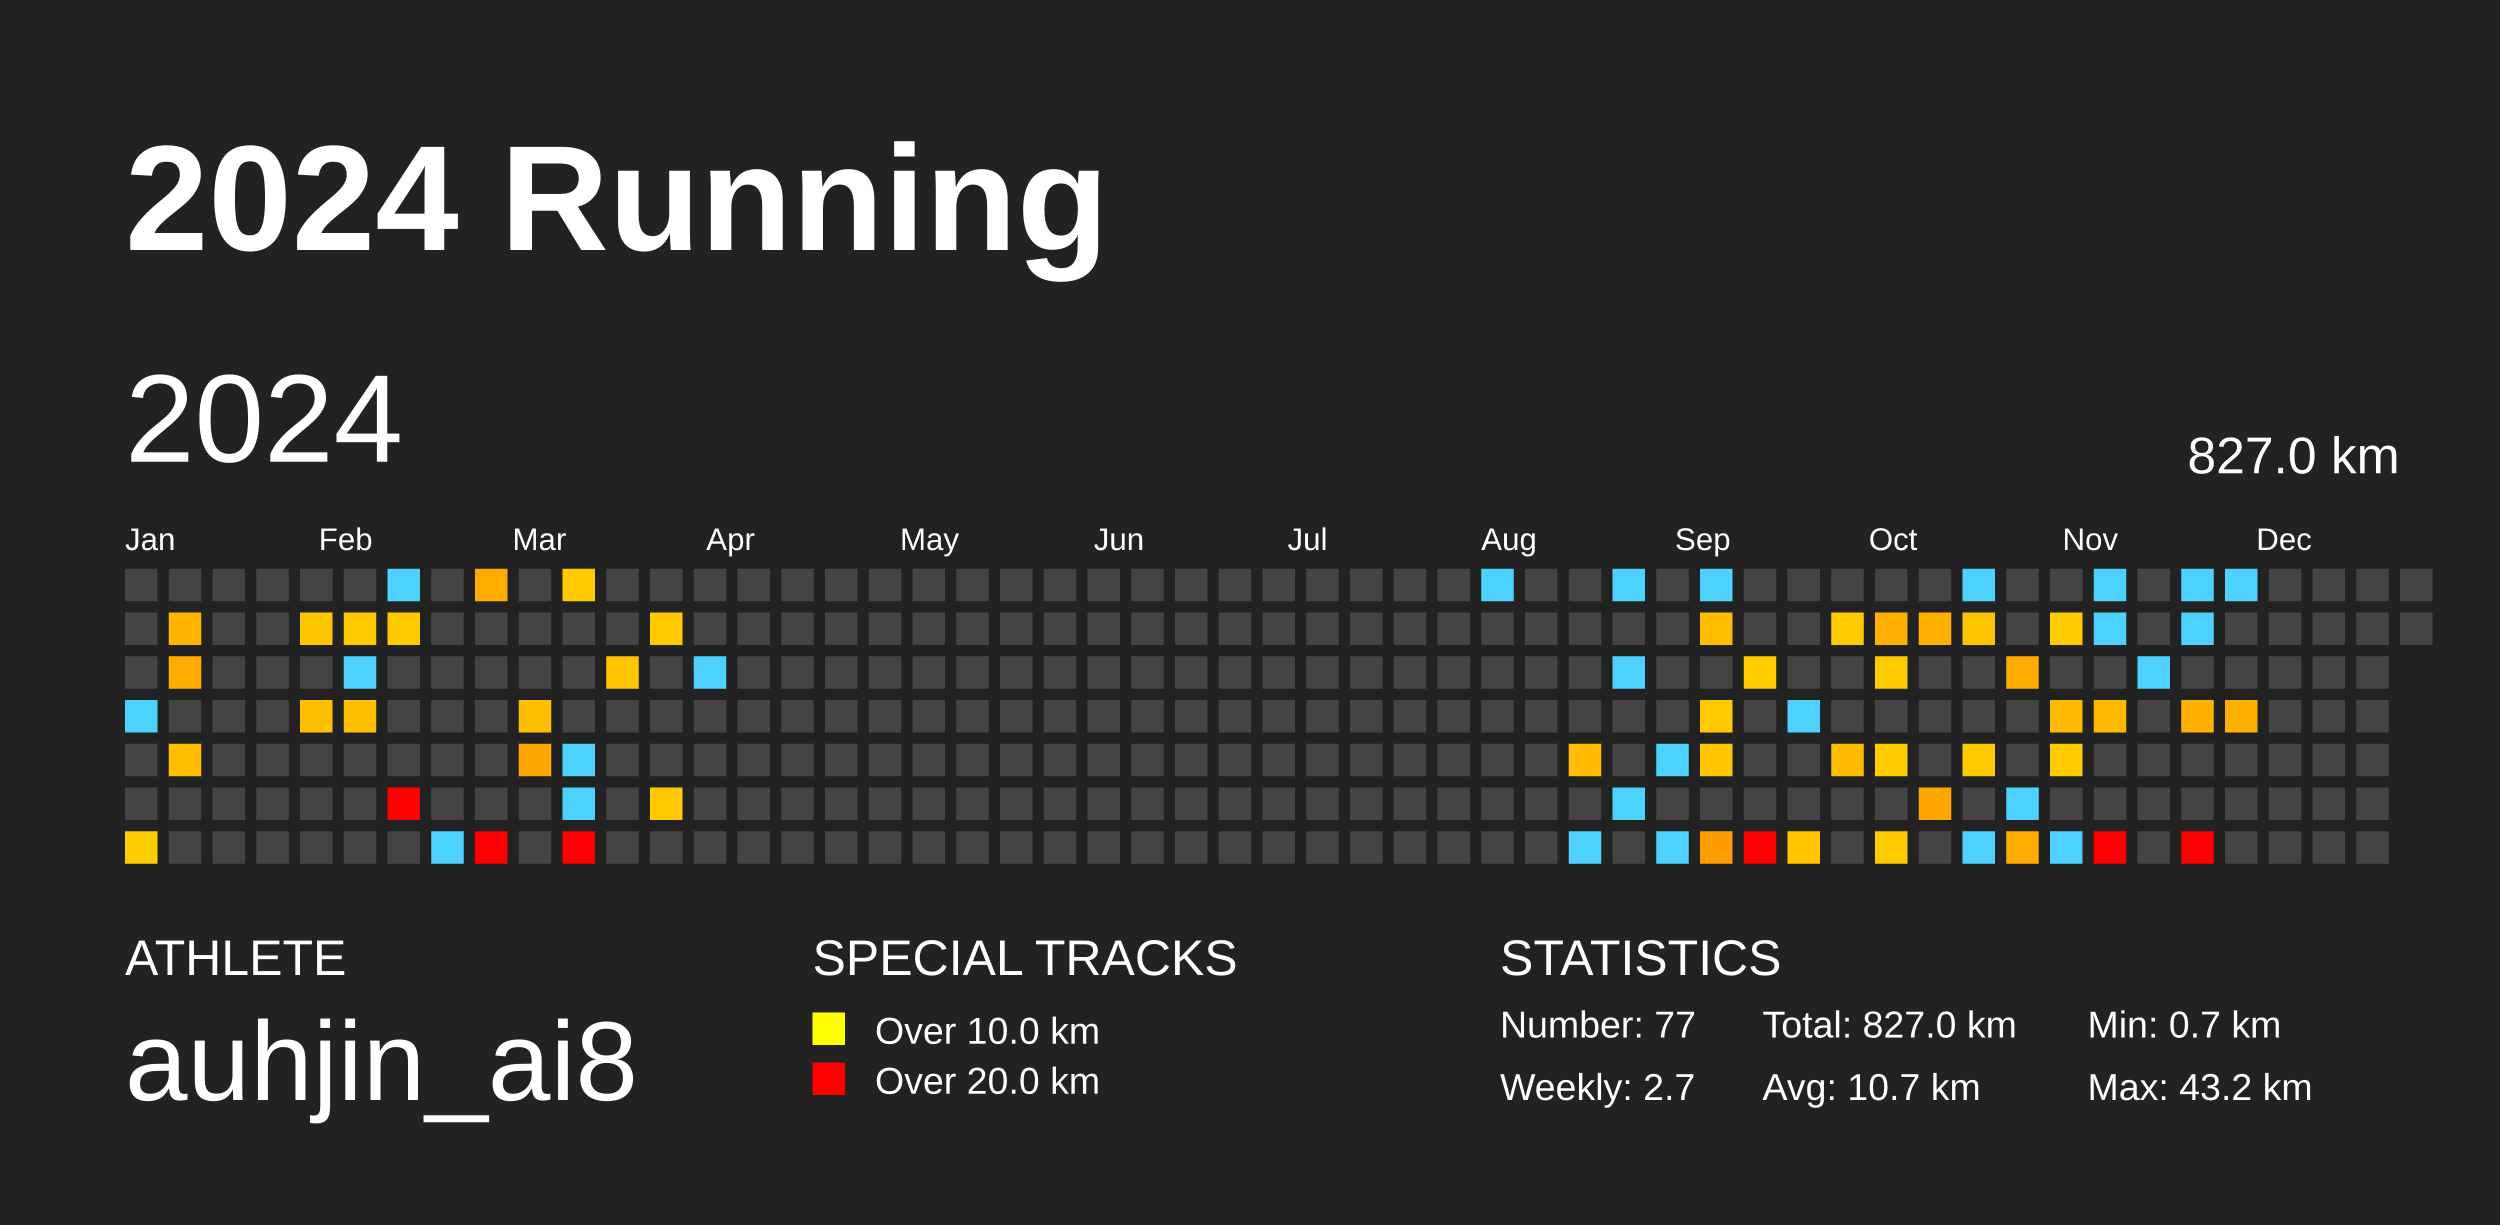
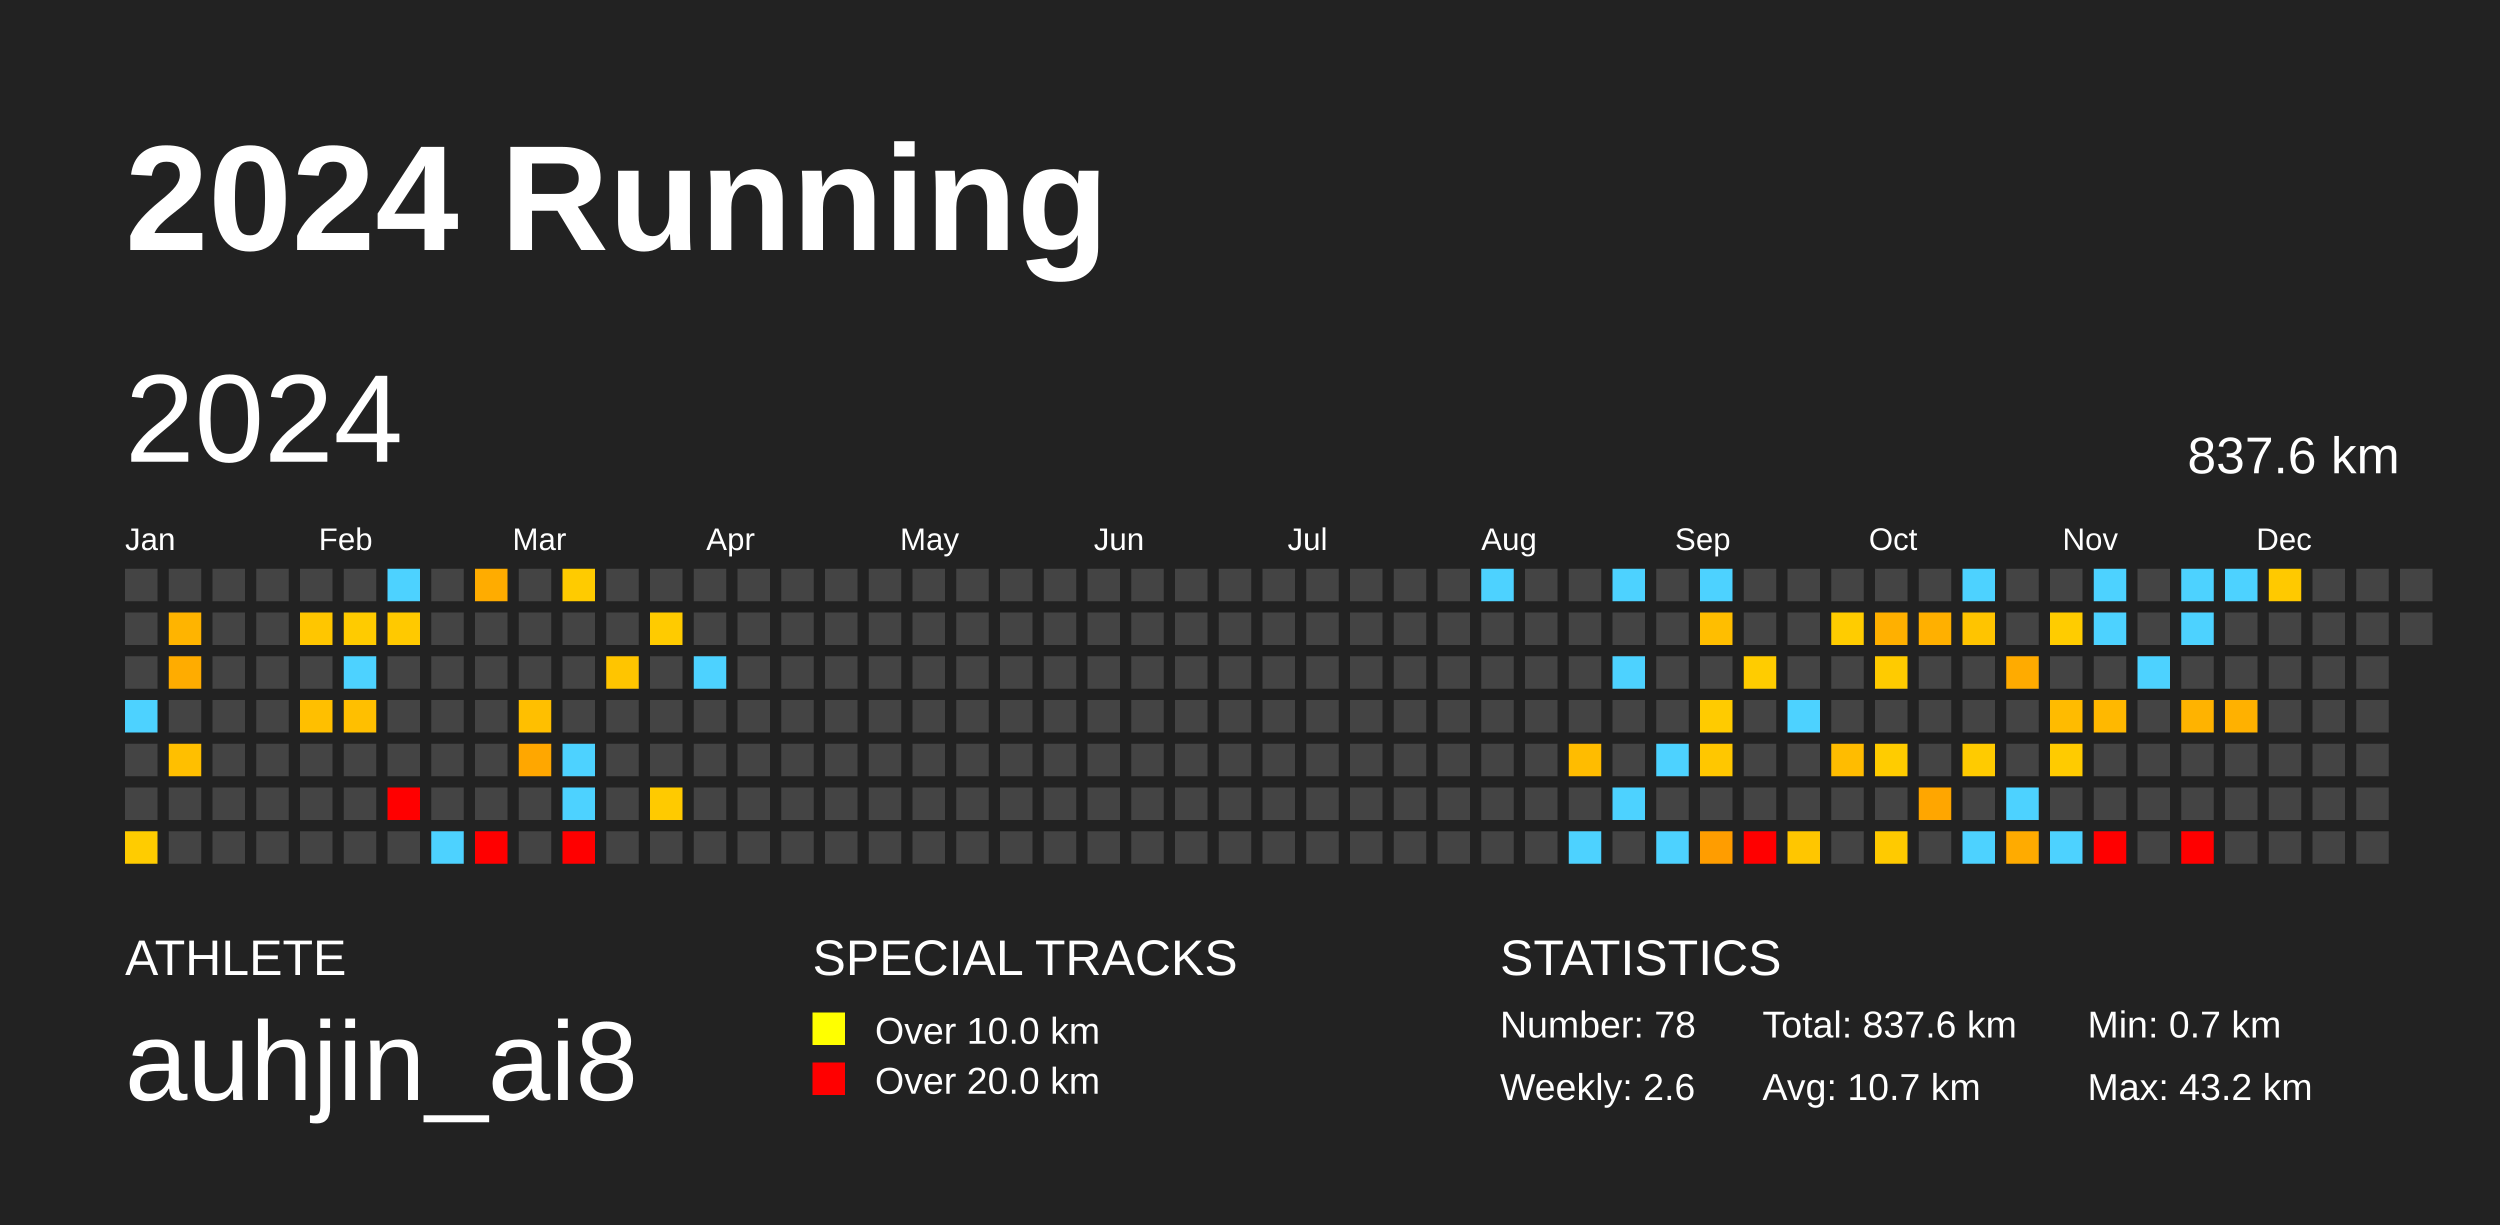
<svg xmlns="http://www.w3.org/2000/svg" baseProfile="full" height="98mm" version="1.1" viewBox="0,0,200,98" width="200mm">
  <defs />
  <rect fill="#222222" height="98" width="200" x="0" y="0" />
  <text fill="#FFFFFF" style="font-size:12px; font-family:Arial; font-weight:bold;" x="10" y="20">2024 Running</text>
  <text fill="#FFFFFF" style="font-size:4px; font-family:Arial" x="10" y="78">ATHLETE</text>
  <text fill="#FFFFFF" style="font-size:9px; font-family:Arial" x="10" y="88">auhjin_ai8</text>
  <text fill="#FFFFFF" style="font-size:4px; font-family:Arial" x="65" y="78">SPECIAL TRACKS</text>
  <rect fill="yellow" height="2.6" width="2.6" x="65" y="81" />
  <text fill="#FFFFFF" style="font-size:3px; font-family:Arial" x="70" y="83.5">Over 10.0 km</text>
  <rect fill="red" height="2.6" width="2.6" x="65" y="85" />
  <text fill="#FFFFFF" style="font-size:3px; font-family:Arial" x="70" y="87.5">Over 20.0 km</text>
  <text fill="#FFFFFF" style="font-size:4px; font-family:Arial" x="120" y="78">STATISTICS</text>
-   <text fill="#FFFFFF" style="font-size:3px; font-family:Arial" x="120" y="83">Number: 77</text>
-   <text fill="#FFFFFF" style="font-size:3px; font-family:Arial" x="120" y="88">Weekly: 2.7</text>
-   <text fill="#FFFFFF" style="font-size:3px; font-family:Arial" x="141" y="83">Total: 827.0 km</text>
+   <text fill="#FFFFFF" style="font-size:3px; font-family:Arial" x="120" y="83">Number: 78</text>
+   <text fill="#FFFFFF" style="font-size:3px; font-family:Arial" x="120" y="88">Weekly: 2.6</text>
+   <text fill="#FFFFFF" style="font-size:3px; font-family:Arial" x="141" y="83">Total: 837.6 km</text>
  <text fill="#FFFFFF" style="font-size:3px; font-family:Arial" x="141" y="88">Avg: 10.7 km</text>
  <text fill="#FFFFFF" style="font-size:3px; font-family:Arial" x="167" y="83">Min: 0.7 km</text>
  <text fill="#FFFFFF" style="font-size:3px; font-family:Arial" x="167" y="88">Max: 43.2 km</text>
  <text dominant-baseline="hanging" fill="#FFFFFF" style="font-size:10.0px; font-family:Arial;" x="10" y="30">2024</text>
-   <text dominant-baseline="hanging" fill="#FFFFFF" style="font-size:4.125px; font-family:Arial;" x="175" y="35">827.0 km</text>
+   <text dominant-baseline="hanging" fill="#FFFFFF" style="font-size:4.125px; font-family:Arial;" x="175" y="35">837.6 km</text>
  <text fill="#FFFFFF" style="font-size:2.5px; font-family:Arial" x="10.0" y="44">Jan</text>
  <text fill="#FFFFFF" style="font-size:2.5px; font-family:Arial" x="25.5" y="44">Feb</text>
  <text fill="#FFFFFF" style="font-size:2.5px; font-family:Arial" x="41.0" y="44">Mar</text>
  <text fill="#FFFFFF" style="font-size:2.5px; font-family:Arial" x="56.5" y="44">Apr</text>
  <text fill="#FFFFFF" style="font-size:2.5px; font-family:Arial" x="72.0" y="44">May</text>
  <text fill="#FFFFFF" style="font-size:2.5px; font-family:Arial" x="87.5" y="44">Jun</text>
  <text fill="#FFFFFF" style="font-size:2.5px; font-family:Arial" x="103.0" y="44">Jul</text>
  <text fill="#FFFFFF" style="font-size:2.5px; font-family:Arial" x="118.5" y="44">Aug</text>
  <text fill="#FFFFFF" style="font-size:2.5px; font-family:Arial" x="134.0" y="44">Sep</text>
  <text fill="#FFFFFF" style="font-size:2.5px; font-family:Arial" x="149.5" y="44">Oct</text>
  <text fill="#FFFFFF" style="font-size:2.5px; font-family:Arial" x="165.0" y="44">Nov</text>
  <text fill="#FFFFFF" style="font-size:2.5px; font-family:Arial" x="180.5" y="44">Dec</text>
  <rect fill="#444444" height="2.6" width="2.6" x="10.0" y="45.5" />
  <rect fill="#444444" height="2.6" width="2.6" x="10.0" y="49.0" />
  <rect fill="#444444" height="2.6" width="2.6" x="10.0" y="52.5" />
  <rect fill="#4dd2ff" height="2.6" width="2.6" x="10.0" y="56.0" />
  <rect fill="#444444" height="2.6" width="2.6" x="10.0" y="59.5" />
  <rect fill="#444444" height="2.6" width="2.6" x="10.0" y="63.0" />
  <rect fill="#ffcc00" height="2.6" width="2.6" x="10.0" y="66.5" />
  <rect fill="#444444" height="2.6" width="2.6" x="13.5" y="45.5" />
  <rect fill="#ffb400" height="2.6" width="2.6" x="13.5" y="49.0" />
  <rect fill="#ffac00" height="2.6" width="2.6" x="13.5" y="52.5" />
  <rect fill="#444444" height="2.6" width="2.6" x="13.5" y="56.0" />
  <rect fill="#ffbf00" height="2.6" width="2.6" x="13.5" y="59.5" />
  <rect fill="#444444" height="2.6" width="2.6" x="13.5" y="63.0" />
  <rect fill="#444444" height="2.6" width="2.6" x="13.5" y="66.5" />
  <rect fill="#444444" height="2.6" width="2.6" x="17.0" y="45.5" />
  <rect fill="#444444" height="2.6" width="2.6" x="17.0" y="49.0" />
  <rect fill="#444444" height="2.6" width="2.6" x="17.0" y="52.5" />
  <rect fill="#444444" height="2.6" width="2.6" x="17.0" y="56.0" />
  <rect fill="#444444" height="2.6" width="2.6" x="17.0" y="59.5" />
  <rect fill="#444444" height="2.6" width="2.6" x="17.0" y="63.0" />
  <rect fill="#444444" height="2.6" width="2.6" x="17.0" y="66.5" />
  <rect fill="#444444" height="2.6" width="2.6" x="20.5" y="45.5" />
  <rect fill="#444444" height="2.6" width="2.6" x="20.5" y="49.0" />
  <rect fill="#444444" height="2.6" width="2.6" x="20.5" y="52.5" />
  <rect fill="#444444" height="2.6" width="2.6" x="20.5" y="56.0" />
  <rect fill="#444444" height="2.6" width="2.6" x="20.5" y="59.5" />
  <rect fill="#444444" height="2.6" width="2.6" x="20.5" y="63.0" />
  <rect fill="#444444" height="2.6" width="2.6" x="20.5" y="66.5" />
  <rect fill="#444444" height="2.6" width="2.6" x="24.0" y="45.5" />
  <rect fill="#ffc600" height="2.6" width="2.6" x="24.0" y="49.0" />
  <rect fill="#444444" height="2.6" width="2.6" x="24.0" y="52.5" />
  <rect fill="#ffbf00" height="2.6" width="2.6" x="24.0" y="56.0" />
  <rect fill="#444444" height="2.6" width="2.6" x="24.0" y="59.5" />
  <rect fill="#444444" height="2.6" width="2.6" x="24.0" y="63.0" />
  <rect fill="#444444" height="2.6" width="2.6" x="24.0" y="66.5" />
  <rect fill="#444444" height="2.6" width="2.6" x="27.5" y="45.5" />
  <rect fill="#ffcb00" height="2.6" width="2.6" x="27.5" y="49.0" />
  <rect fill="#4dd2ff" height="2.6" width="2.6" x="27.5" y="52.5" />
  <rect fill="#ffbf00" height="2.6" width="2.6" x="27.5" y="56.0" />
  <rect fill="#444444" height="2.6" width="2.6" x="27.5" y="59.5" />
  <rect fill="#444444" height="2.6" width="2.6" x="27.5" y="63.0" />
  <rect fill="#444444" height="2.6" width="2.6" x="27.5" y="66.5" />
  <rect fill="#4dd2ff" height="2.6" width="2.6" x="31.0" y="45.5" />
  <rect fill="#ffc900" height="2.6" width="2.6" x="31.0" y="49.0" />
  <rect fill="#444444" height="2.6" width="2.6" x="31.0" y="52.5" />
  <rect fill="#444444" height="2.6" width="2.6" x="31.0" y="56.0" />
  <rect fill="#444444" height="2.6" width="2.6" x="31.0" y="59.5" />
  <rect fill="red" height="2.6" width="2.6" x="31.0" y="63.0" />
  <rect fill="#444444" height="2.6" width="2.6" x="31.0" y="66.5" />
  <rect fill="#444444" height="2.6" width="2.6" x="34.5" y="45.5" />
  <rect fill="#444444" height="2.6" width="2.6" x="34.5" y="49.0" />
  <rect fill="#444444" height="2.6" width="2.6" x="34.5" y="52.5" />
  <rect fill="#444444" height="2.6" width="2.6" x="34.5" y="56.0" />
  <rect fill="#444444" height="2.6" width="2.6" x="34.5" y="59.5" />
  <rect fill="#444444" height="2.6" width="2.6" x="34.5" y="63.0" />
  <rect fill="#4dd2ff" height="2.6" width="2.6" x="34.5" y="66.5" />
  <rect fill="#ffac00" height="2.6" width="2.6" x="38.0" y="45.5" />
  <rect fill="#444444" height="2.6" width="2.6" x="38.0" y="49.0" />
  <rect fill="#444444" height="2.6" width="2.6" x="38.0" y="52.5" />
  <rect fill="#444444" height="2.6" width="2.6" x="38.0" y="56.0" />
  <rect fill="#444444" height="2.6" width="2.6" x="38.0" y="59.5" />
  <rect fill="#444444" height="2.6" width="2.6" x="38.0" y="63.0" />
  <rect fill="red" height="2.6" width="2.6" x="38.0" y="66.5" />
  <rect fill="#444444" height="2.6" width="2.6" x="41.5" y="45.5" />
  <rect fill="#444444" height="2.6" width="2.6" x="41.5" y="49.0" />
  <rect fill="#444444" height="2.6" width="2.6" x="41.5" y="52.5" />
  <rect fill="#ffbf00" height="2.6" width="2.6" x="41.5" y="56.0" />
  <rect fill="#ffa700" height="2.6" width="2.6" x="41.5" y="59.5" />
  <rect fill="#444444" height="2.6" width="2.6" x="41.5" y="63.0" />
  <rect fill="#444444" height="2.6" width="2.6" x="41.5" y="66.5" />
  <rect fill="#ffcb00" height="2.6" width="2.6" x="45.0" y="45.5" />
  <rect fill="#444444" height="2.6" width="2.6" x="45.0" y="49.0" />
  <rect fill="#444444" height="2.6" width="2.6" x="45.0" y="52.5" />
  <rect fill="#444444" height="2.6" width="2.6" x="45.0" y="56.0" />
  <rect fill="#4dd2ff" height="2.6" width="2.6" x="45.0" y="59.5" />
  <rect fill="#4dd2ff" height="2.6" width="2.6" x="45.0" y="63.0" />
  <rect fill="red" height="2.6" width="2.6" x="45.0" y="66.5" />
  <rect fill="#444444" height="2.6" width="2.6" x="48.5" y="45.5" />
  <rect fill="#444444" height="2.6" width="2.6" x="48.5" y="49.0" />
  <rect fill="#ffc500" height="2.6" width="2.6" x="48.5" y="52.5" />
  <rect fill="#444444" height="2.6" width="2.6" x="48.5" y="56.0" />
  <rect fill="#444444" height="2.6" width="2.6" x="48.5" y="59.5" />
  <rect fill="#444444" height="2.6" width="2.6" x="48.5" y="63.0" />
  <rect fill="#444444" height="2.6" width="2.6" x="48.5" y="66.5" />
  <rect fill="#444444" height="2.6" width="2.6" x="52.0" y="45.5" />
  <rect fill="#ffcb00" height="2.6" width="2.6" x="52.0" y="49.0" />
  <rect fill="#444444" height="2.6" width="2.6" x="52.0" y="52.5" />
  <rect fill="#444444" height="2.6" width="2.6" x="52.0" y="56.0" />
  <rect fill="#444444" height="2.6" width="2.6" x="52.0" y="59.5" />
  <rect fill="#ffca00" height="2.6" width="2.6" x="52.0" y="63.0" />
  <rect fill="#444444" height="2.6" width="2.6" x="52.0" y="66.5" />
  <rect fill="#444444" height="2.6" width="2.6" x="55.5" y="45.5" />
  <rect fill="#444444" height="2.6" width="2.6" x="55.5" y="49.0" />
  <rect fill="#4dd2ff" height="2.6" width="2.6" x="55.5" y="52.5" />
  <rect fill="#444444" height="2.6" width="2.6" x="55.5" y="56.0" />
  <rect fill="#444444" height="2.6" width="2.6" x="55.5" y="59.5" />
  <rect fill="#444444" height="2.6" width="2.6" x="55.5" y="63.0" />
  <rect fill="#444444" height="2.6" width="2.6" x="55.5" y="66.5" />
  <rect fill="#444444" height="2.6" width="2.6" x="59.0" y="45.5" />
  <rect fill="#444444" height="2.6" width="2.6" x="59.0" y="49.0" />
  <rect fill="#444444" height="2.6" width="2.6" x="59.0" y="52.5" />
  <rect fill="#444444" height="2.6" width="2.6" x="59.0" y="56.0" />
  <rect fill="#444444" height="2.6" width="2.6" x="59.0" y="59.5" />
  <rect fill="#444444" height="2.6" width="2.6" x="59.0" y="63.0" />
  <rect fill="#444444" height="2.6" width="2.6" x="59.0" y="66.5" />
  <rect fill="#444444" height="2.6" width="2.6" x="62.5" y="45.5" />
  <rect fill="#444444" height="2.6" width="2.6" x="62.5" y="49.0" />
  <rect fill="#444444" height="2.6" width="2.6" x="62.5" y="52.5" />
  <rect fill="#444444" height="2.6" width="2.6" x="62.5" y="56.0" />
  <rect fill="#444444" height="2.6" width="2.6" x="62.5" y="59.5" />
  <rect fill="#444444" height="2.6" width="2.6" x="62.5" y="63.0" />
  <rect fill="#444444" height="2.6" width="2.6" x="62.5" y="66.5" />
  <rect fill="#444444" height="2.6" width="2.6" x="66.0" y="45.5" />
  <rect fill="#444444" height="2.6" width="2.6" x="66.0" y="49.0" />
  <rect fill="#444444" height="2.6" width="2.6" x="66.0" y="52.5" />
  <rect fill="#444444" height="2.6" width="2.6" x="66.0" y="56.0" />
  <rect fill="#444444" height="2.6" width="2.6" x="66.0" y="59.5" />
  <rect fill="#444444" height="2.6" width="2.6" x="66.0" y="63.0" />
  <rect fill="#444444" height="2.6" width="2.6" x="66.0" y="66.5" />
  <rect fill="#444444" height="2.6" width="2.6" x="69.5" y="45.5" />
  <rect fill="#444444" height="2.6" width="2.6" x="69.5" y="49.0" />
  <rect fill="#444444" height="2.6" width="2.6" x="69.5" y="52.5" />
  <rect fill="#444444" height="2.6" width="2.6" x="69.5" y="56.0" />
  <rect fill="#444444" height="2.6" width="2.6" x="69.5" y="59.5" />
  <rect fill="#444444" height="2.6" width="2.6" x="69.5" y="63.0" />
  <rect fill="#444444" height="2.6" width="2.6" x="69.5" y="66.5" />
  <rect fill="#444444" height="2.6" width="2.6" x="73.0" y="45.5" />
  <rect fill="#444444" height="2.6" width="2.6" x="73.0" y="49.0" />
  <rect fill="#444444" height="2.6" width="2.6" x="73.0" y="52.5" />
  <rect fill="#444444" height="2.6" width="2.6" x="73.0" y="56.0" />
  <rect fill="#444444" height="2.6" width="2.6" x="73.0" y="59.5" />
  <rect fill="#444444" height="2.6" width="2.6" x="73.0" y="63.0" />
  <rect fill="#444444" height="2.6" width="2.6" x="73.0" y="66.5" />
  <rect fill="#444444" height="2.6" width="2.6" x="76.5" y="45.5" />
  <rect fill="#444444" height="2.6" width="2.6" x="76.5" y="49.0" />
  <rect fill="#444444" height="2.6" width="2.6" x="76.5" y="52.5" />
  <rect fill="#444444" height="2.6" width="2.6" x="76.5" y="56.0" />
  <rect fill="#444444" height="2.6" width="2.6" x="76.5" y="59.5" />
  <rect fill="#444444" height="2.6" width="2.6" x="76.5" y="63.0" />
  <rect fill="#444444" height="2.6" width="2.6" x="76.5" y="66.5" />
  <rect fill="#444444" height="2.6" width="2.6" x="80.0" y="45.5" />
  <rect fill="#444444" height="2.6" width="2.6" x="80.0" y="49.0" />
  <rect fill="#444444" height="2.6" width="2.6" x="80.0" y="52.5" />
  <rect fill="#444444" height="2.6" width="2.6" x="80.0" y="56.0" />
  <rect fill="#444444" height="2.6" width="2.6" x="80.0" y="59.5" />
  <rect fill="#444444" height="2.6" width="2.6" x="80.0" y="63.0" />
  <rect fill="#444444" height="2.6" width="2.6" x="80.0" y="66.5" />
  <rect fill="#444444" height="2.6" width="2.6" x="83.5" y="45.5" />
  <rect fill="#444444" height="2.6" width="2.6" x="83.5" y="49.0" />
  <rect fill="#444444" height="2.6" width="2.6" x="83.5" y="52.5" />
  <rect fill="#444444" height="2.6" width="2.6" x="83.5" y="56.0" />
  <rect fill="#444444" height="2.6" width="2.6" x="83.5" y="59.5" />
  <rect fill="#444444" height="2.6" width="2.6" x="83.5" y="63.0" />
  <rect fill="#444444" height="2.6" width="2.6" x="83.5" y="66.5" />
  <rect fill="#444444" height="2.6" width="2.6" x="87.0" y="45.5" />
  <rect fill="#444444" height="2.6" width="2.6" x="87.0" y="49.0" />
  <rect fill="#444444" height="2.6" width="2.6" x="87.0" y="52.5" />
  <rect fill="#444444" height="2.6" width="2.6" x="87.0" y="56.0" />
  <rect fill="#444444" height="2.6" width="2.6" x="87.0" y="59.5" />
  <rect fill="#444444" height="2.6" width="2.6" x="87.0" y="63.0" />
  <rect fill="#444444" height="2.6" width="2.6" x="87.0" y="66.5" />
  <rect fill="#444444" height="2.6" width="2.6" x="90.5" y="45.5" />
  <rect fill="#444444" height="2.6" width="2.6" x="90.5" y="49.0" />
  <rect fill="#444444" height="2.6" width="2.6" x="90.5" y="52.5" />
  <rect fill="#444444" height="2.6" width="2.6" x="90.5" y="56.0" />
  <rect fill="#444444" height="2.6" width="2.6" x="90.5" y="59.5" />
  <rect fill="#444444" height="2.6" width="2.6" x="90.5" y="63.0" />
  <rect fill="#444444" height="2.6" width="2.6" x="90.5" y="66.5" />
  <rect fill="#444444" height="2.6" width="2.6" x="94.0" y="45.5" />
  <rect fill="#444444" height="2.6" width="2.6" x="94.0" y="49.0" />
  <rect fill="#444444" height="2.6" width="2.6" x="94.0" y="52.5" />
  <rect fill="#444444" height="2.6" width="2.6" x="94.0" y="56.0" />
  <rect fill="#444444" height="2.6" width="2.6" x="94.0" y="59.5" />
  <rect fill="#444444" height="2.6" width="2.6" x="94.0" y="63.0" />
  <rect fill="#444444" height="2.6" width="2.6" x="94.0" y="66.5" />
  <rect fill="#444444" height="2.6" width="2.6" x="97.5" y="45.5" />
  <rect fill="#444444" height="2.6" width="2.6" x="97.5" y="49.0" />
  <rect fill="#444444" height="2.6" width="2.6" x="97.5" y="52.5" />
  <rect fill="#444444" height="2.6" width="2.6" x="97.5" y="56.0" />
  <rect fill="#444444" height="2.6" width="2.6" x="97.5" y="59.5" />
  <rect fill="#444444" height="2.6" width="2.6" x="97.5" y="63.0" />
  <rect fill="#444444" height="2.6" width="2.6" x="97.5" y="66.5" />
  <rect fill="#444444" height="2.6" width="2.6" x="101.0" y="45.5" />
  <rect fill="#444444" height="2.6" width="2.6" x="101.0" y="49.0" />
  <rect fill="#444444" height="2.6" width="2.6" x="101.0" y="52.5" />
  <rect fill="#444444" height="2.6" width="2.6" x="101.0" y="56.0" />
  <rect fill="#444444" height="2.6" width="2.6" x="101.0" y="59.5" />
  <rect fill="#444444" height="2.6" width="2.6" x="101.0" y="63.0" />
  <rect fill="#444444" height="2.6" width="2.6" x="101.0" y="66.5" />
  <rect fill="#444444" height="2.6" width="2.6" x="104.5" y="45.5" />
  <rect fill="#444444" height="2.6" width="2.6" x="104.5" y="49.0" />
  <rect fill="#444444" height="2.6" width="2.6" x="104.5" y="52.5" />
  <rect fill="#444444" height="2.6" width="2.6" x="104.5" y="56.0" />
  <rect fill="#444444" height="2.6" width="2.6" x="104.5" y="59.5" />
  <rect fill="#444444" height="2.6" width="2.6" x="104.5" y="63.0" />
  <rect fill="#444444" height="2.6" width="2.6" x="104.5" y="66.5" />
  <rect fill="#444444" height="2.6" width="2.6" x="108.0" y="45.5" />
  <rect fill="#444444" height="2.6" width="2.6" x="108.0" y="49.0" />
  <rect fill="#444444" height="2.6" width="2.6" x="108.0" y="52.5" />
  <rect fill="#444444" height="2.6" width="2.6" x="108.0" y="56.0" />
  <rect fill="#444444" height="2.6" width="2.6" x="108.0" y="59.5" />
  <rect fill="#444444" height="2.6" width="2.6" x="108.0" y="63.0" />
  <rect fill="#444444" height="2.6" width="2.6" x="108.0" y="66.5" />
  <rect fill="#444444" height="2.6" width="2.6" x="111.5" y="45.5" />
  <rect fill="#444444" height="2.6" width="2.6" x="111.5" y="49.0" />
  <rect fill="#444444" height="2.6" width="2.6" x="111.5" y="52.5" />
  <rect fill="#444444" height="2.6" width="2.6" x="111.5" y="56.0" />
  <rect fill="#444444" height="2.6" width="2.6" x="111.5" y="59.5" />
  <rect fill="#444444" height="2.6" width="2.6" x="111.5" y="63.0" />
  <rect fill="#444444" height="2.6" width="2.6" x="111.5" y="66.5" />
  <rect fill="#444444" height="2.6" width="2.6" x="115.0" y="45.5" />
  <rect fill="#444444" height="2.6" width="2.6" x="115.0" y="49.0" />
  <rect fill="#444444" height="2.6" width="2.6" x="115.0" y="52.5" />
  <rect fill="#444444" height="2.6" width="2.6" x="115.0" y="56.0" />
  <rect fill="#444444" height="2.6" width="2.6" x="115.0" y="59.5" />
  <rect fill="#444444" height="2.6" width="2.6" x="115.0" y="63.0" />
  <rect fill="#444444" height="2.6" width="2.6" x="115.0" y="66.5" />
  <rect fill="#4dd2ff" height="2.6" width="2.6" x="118.5" y="45.5" />
  <rect fill="#444444" height="2.6" width="2.6" x="118.5" y="49.0" />
  <rect fill="#444444" height="2.6" width="2.6" x="118.5" y="52.5" />
  <rect fill="#444444" height="2.6" width="2.6" x="118.5" y="56.0" />
  <rect fill="#444444" height="2.6" width="2.6" x="118.5" y="59.5" />
  <rect fill="#444444" height="2.6" width="2.6" x="118.5" y="63.0" />
  <rect fill="#444444" height="2.6" width="2.6" x="118.5" y="66.5" />
  <rect fill="#444444" height="2.6" width="2.6" x="122.0" y="45.5" />
  <rect fill="#444444" height="2.6" width="2.6" x="122.0" y="49.0" />
  <rect fill="#444444" height="2.6" width="2.6" x="122.0" y="52.5" />
  <rect fill="#444444" height="2.6" width="2.6" x="122.0" y="56.0" />
  <rect fill="#444444" height="2.6" width="2.6" x="122.0" y="59.5" />
  <rect fill="#444444" height="2.6" width="2.6" x="122.0" y="63.0" />
  <rect fill="#444444" height="2.6" width="2.6" x="122.0" y="66.5" />
  <rect fill="#444444" height="2.6" width="2.6" x="125.5" y="45.5" />
  <rect fill="#444444" height="2.6" width="2.6" x="125.5" y="49.0" />
  <rect fill="#444444" height="2.6" width="2.6" x="125.5" y="52.5" />
  <rect fill="#444444" height="2.6" width="2.6" x="125.5" y="56.0" />
  <rect fill="#ffbc00" height="2.6" width="2.6" x="125.5" y="59.5" />
  <rect fill="#444444" height="2.6" width="2.6" x="125.5" y="63.0" />
  <rect fill="#4dd2ff" height="2.6" width="2.6" x="125.5" y="66.5" />
  <rect fill="#4dd2ff" height="2.6" width="2.6" x="129.0" y="45.5" />
  <rect fill="#444444" height="2.6" width="2.6" x="129.0" y="49.0" />
  <rect fill="#4dd2ff" height="2.6" width="2.6" x="129.0" y="52.5" />
  <rect fill="#444444" height="2.6" width="2.6" x="129.0" y="56.0" />
  <rect fill="#444444" height="2.6" width="2.6" x="129.0" y="59.5" />
  <rect fill="#4dd2ff" height="2.6" width="2.6" x="129.0" y="63.0" />
  <rect fill="#444444" height="2.6" width="2.6" x="129.0" y="66.5" />
  <rect fill="#444444" height="2.6" width="2.6" x="132.5" y="45.5" />
  <rect fill="#444444" height="2.6" width="2.6" x="132.5" y="49.0" />
  <rect fill="#444444" height="2.6" width="2.6" x="132.5" y="52.5" />
  <rect fill="#444444" height="2.6" width="2.6" x="132.5" y="56.0" />
  <rect fill="#4dd2ff" height="2.6" width="2.6" x="132.5" y="59.5" />
  <rect fill="#444444" height="2.6" width="2.6" x="132.5" y="63.0" />
  <rect fill="#4dd2ff" height="2.6" width="2.6" x="132.5" y="66.5" />
  <rect fill="#4dd2ff" height="2.6" width="2.6" x="136.0" y="45.5" />
  <rect fill="#ffbe00" height="2.6" width="2.6" x="136.0" y="49.0" />
  <rect fill="#444444" height="2.6" width="2.6" x="136.0" y="52.5" />
  <rect fill="#ffcb00" height="2.6" width="2.6" x="136.0" y="56.0" />
  <rect fill="#ffc700" height="2.6" width="2.6" x="136.0" y="59.5" />
  <rect fill="#444444" height="2.6" width="2.6" x="136.0" y="63.0" />
  <rect fill="#ff9d00" height="2.6" width="2.6" x="136.0" y="66.5" />
  <rect fill="#444444" height="2.6" width="2.6" x="139.5" y="45.5" />
  <rect fill="#444444" height="2.6" width="2.6" x="139.5" y="49.0" />
  <rect fill="#ffcc00" height="2.6" width="2.6" x="139.5" y="52.5" />
  <rect fill="#444444" height="2.6" width="2.6" x="139.5" y="56.0" />
  <rect fill="#444444" height="2.6" width="2.6" x="139.5" y="59.5" />
  <rect fill="#444444" height="2.6" width="2.6" x="139.5" y="63.0" />
  <rect fill="red" height="2.6" width="2.6" x="139.5" y="66.5" />
  <rect fill="#444444" height="2.6" width="2.6" x="143.0" y="45.5" />
  <rect fill="#444444" height="2.6" width="2.6" x="143.0" y="49.0" />
  <rect fill="#444444" height="2.6" width="2.6" x="143.0" y="52.5" />
  <rect fill="#4dd2ff" height="2.6" width="2.6" x="143.0" y="56.0" />
  <rect fill="#444444" height="2.6" width="2.6" x="143.0" y="59.5" />
  <rect fill="#444444" height="2.6" width="2.6" x="143.0" y="63.0" />
  <rect fill="#ffc600" height="2.6" width="2.6" x="143.0" y="66.5" />
  <rect fill="#444444" height="2.6" width="2.6" x="146.5" y="45.5" />
  <rect fill="#ffcc00" height="2.6" width="2.6" x="146.5" y="49.0" />
  <rect fill="#444444" height="2.6" width="2.6" x="146.5" y="52.5" />
  <rect fill="#444444" height="2.6" width="2.6" x="146.5" y="56.0" />
  <rect fill="#ffbc00" height="2.6" width="2.6" x="146.5" y="59.5" />
  <rect fill="#444444" height="2.6" width="2.6" x="146.5" y="63.0" />
  <rect fill="#444444" height="2.6" width="2.6" x="146.5" y="66.5" />
  <rect fill="#444444" height="2.6" width="2.6" x="150.0" y="45.5" />
  <rect fill="#ffb000" height="2.6" width="2.6" x="150.0" y="49.0" />
  <rect fill="#ffcb00" height="2.6" width="2.6" x="150.0" y="52.5" />
  <rect fill="#444444" height="2.6" width="2.6" x="150.0" y="56.0" />
  <rect fill="#ffcc00" height="2.6" width="2.6" x="150.0" y="59.5" />
  <rect fill="#444444" height="2.6" width="2.6" x="150.0" y="63.0" />
  <rect fill="#ffca00" height="2.6" width="2.6" x="150.0" y="66.5" />
  <rect fill="#444444" height="2.6" width="2.6" x="153.5" y="45.5" />
  <rect fill="#ffb000" height="2.6" width="2.6" x="153.5" y="49.0" />
  <rect fill="#444444" height="2.6" width="2.6" x="153.5" y="52.5" />
  <rect fill="#444444" height="2.6" width="2.6" x="153.5" y="56.0" />
  <rect fill="#444444" height="2.6" width="2.6" x="153.5" y="59.5" />
  <rect fill="#ffa600" height="2.6" width="2.6" x="153.5" y="63.0" />
  <rect fill="#444444" height="2.6" width="2.6" x="153.5" y="66.5" />
  <rect fill="#4dd2ff" height="2.6" width="2.6" x="157.0" y="45.5" />
  <rect fill="#ffc400" height="2.6" width="2.6" x="157.0" y="49.0" />
  <rect fill="#444444" height="2.6" width="2.6" x="157.0" y="52.5" />
  <rect fill="#444444" height="2.6" width="2.6" x="157.0" y="56.0" />
  <rect fill="#ffcb00" height="2.6" width="2.6" x="157.0" y="59.5" />
  <rect fill="#444444" height="2.6" width="2.6" x="157.0" y="63.0" />
  <rect fill="#4dd2ff" height="2.6" width="2.6" x="157.0" y="66.5" />
  <rect fill="#444444" height="2.6" width="2.6" x="160.5" y="45.5" />
  <rect fill="#444444" height="2.6" width="2.6" x="160.5" y="49.0" />
  <rect fill="#ffab00" height="2.6" width="2.6" x="160.5" y="52.5" />
  <rect fill="#444444" height="2.6" width="2.6" x="160.5" y="56.0" />
  <rect fill="#444444" height="2.6" width="2.6" x="160.5" y="59.5" />
  <rect fill="#4dd2ff" height="2.6" width="2.6" x="160.5" y="63.0" />
  <rect fill="#ffab00" height="2.6" width="2.6" x="160.5" y="66.5" />
  <rect fill="#444444" height="2.6" width="2.6" x="164.0" y="45.5" />
  <rect fill="#ffcc00" height="2.6" width="2.6" x="164.0" y="49.0" />
  <rect fill="#444444" height="2.6" width="2.6" x="164.0" y="52.5" />
  <rect fill="#ffbb00" height="2.6" width="2.6" x="164.0" y="56.0" />
  <rect fill="#ffcb00" height="2.6" width="2.6" x="164.0" y="59.5" />
  <rect fill="#444444" height="2.6" width="2.6" x="164.0" y="63.0" />
  <rect fill="#4dd2ff" height="2.6" width="2.6" x="164.0" y="66.5" />
  <rect fill="#4dd2ff" height="2.6" width="2.6" x="167.5" y="45.5" />
  <rect fill="#4dd2ff" height="2.6" width="2.6" x="167.5" y="49.0" />
  <rect fill="#444444" height="2.6" width="2.6" x="167.5" y="52.5" />
  <rect fill="#ffb800" height="2.6" width="2.6" x="167.5" y="56.0" />
  <rect fill="#444444" height="2.6" width="2.6" x="167.5" y="59.5" />
  <rect fill="#444444" height="2.6" width="2.6" x="167.5" y="63.0" />
  <rect fill="red" height="2.6" width="2.6" x="167.5" y="66.5" />
  <rect fill="#444444" height="2.6" width="2.6" x="171.0" y="45.5" />
  <rect fill="#444444" height="2.6" width="2.6" x="171.0" y="49.0" />
  <rect fill="#4dd2ff" height="2.6" width="2.6" x="171.0" y="52.5" />
  <rect fill="#444444" height="2.6" width="2.6" x="171.0" y="56.0" />
  <rect fill="#444444" height="2.6" width="2.6" x="171.0" y="59.5" />
  <rect fill="#444444" height="2.6" width="2.6" x="171.0" y="63.0" />
  <rect fill="#444444" height="2.6" width="2.6" x="171.0" y="66.5" />
  <rect fill="#4dd2ff" height="2.6" width="2.6" x="174.5" y="45.5" />
  <rect fill="#4dd2ff" height="2.6" width="2.6" x="174.5" y="49.0" />
  <rect fill="#444444" height="2.6" width="2.6" x="174.5" y="52.5" />
  <rect fill="#ffb300" height="2.6" width="2.6" x="174.5" y="56.0" />
  <rect fill="#444444" height="2.6" width="2.6" x="174.5" y="59.5" />
  <rect fill="#444444" height="2.6" width="2.6" x="174.5" y="63.0" />
  <rect fill="red" height="2.6" width="2.6" x="174.5" y="66.5" />
  <rect fill="#4dd2ff" height="2.6" width="2.6" x="178.0" y="45.5" />
  <rect fill="#444444" height="2.6" width="2.6" x="178.0" y="49.0" />
  <rect fill="#444444" height="2.6" width="2.6" x="178.0" y="52.5" />
  <rect fill="#ffb100" height="2.6" width="2.6" x="178.0" y="56.0" />
  <rect fill="#444444" height="2.6" width="2.6" x="178.0" y="59.5" />
  <rect fill="#444444" height="2.6" width="2.6" x="178.0" y="63.0" />
  <rect fill="#444444" height="2.6" width="2.6" x="178.0" y="66.5" />
-   <rect fill="#444444" height="2.6" width="2.6" x="181.5" y="45.5" />
+   <rect fill="#ffc900" height="2.6" width="2.6" x="181.5" y="45.5" />
  <rect fill="#444444" height="2.6" width="2.6" x="181.5" y="49.0" />
  <rect fill="#444444" height="2.6" width="2.6" x="181.5" y="52.5" />
  <rect fill="#444444" height="2.6" width="2.6" x="181.5" y="56.0" />
  <rect fill="#444444" height="2.6" width="2.6" x="181.5" y="59.5" />
  <rect fill="#444444" height="2.6" width="2.6" x="181.5" y="63.0" />
  <rect fill="#444444" height="2.6" width="2.6" x="181.5" y="66.5" />
  <rect fill="#444444" height="2.6" width="2.6" x="185.0" y="45.5" />
  <rect fill="#444444" height="2.6" width="2.6" x="185.0" y="49.0" />
  <rect fill="#444444" height="2.6" width="2.6" x="185.0" y="52.5" />
  <rect fill="#444444" height="2.6" width="2.6" x="185.0" y="56.0" />
  <rect fill="#444444" height="2.6" width="2.6" x="185.0" y="59.5" />
  <rect fill="#444444" height="2.6" width="2.6" x="185.0" y="63.0" />
  <rect fill="#444444" height="2.6" width="2.6" x="185.0" y="66.5" />
  <rect fill="#444444" height="2.6" width="2.6" x="188.5" y="45.5" />
  <rect fill="#444444" height="2.6" width="2.6" x="188.5" y="49.0" />
  <rect fill="#444444" height="2.6" width="2.6" x="188.5" y="52.5" />
  <rect fill="#444444" height="2.6" width="2.6" x="188.5" y="56.0" />
  <rect fill="#444444" height="2.6" width="2.6" x="188.5" y="59.5" />
  <rect fill="#444444" height="2.6" width="2.6" x="188.5" y="63.0" />
  <rect fill="#444444" height="2.6" width="2.6" x="188.5" y="66.5" />
  <rect fill="#444444" height="2.6" width="2.6" x="192.0" y="45.5" />
  <rect fill="#444444" height="2.6" width="2.6" x="192.0" y="49.0" />
</svg>
